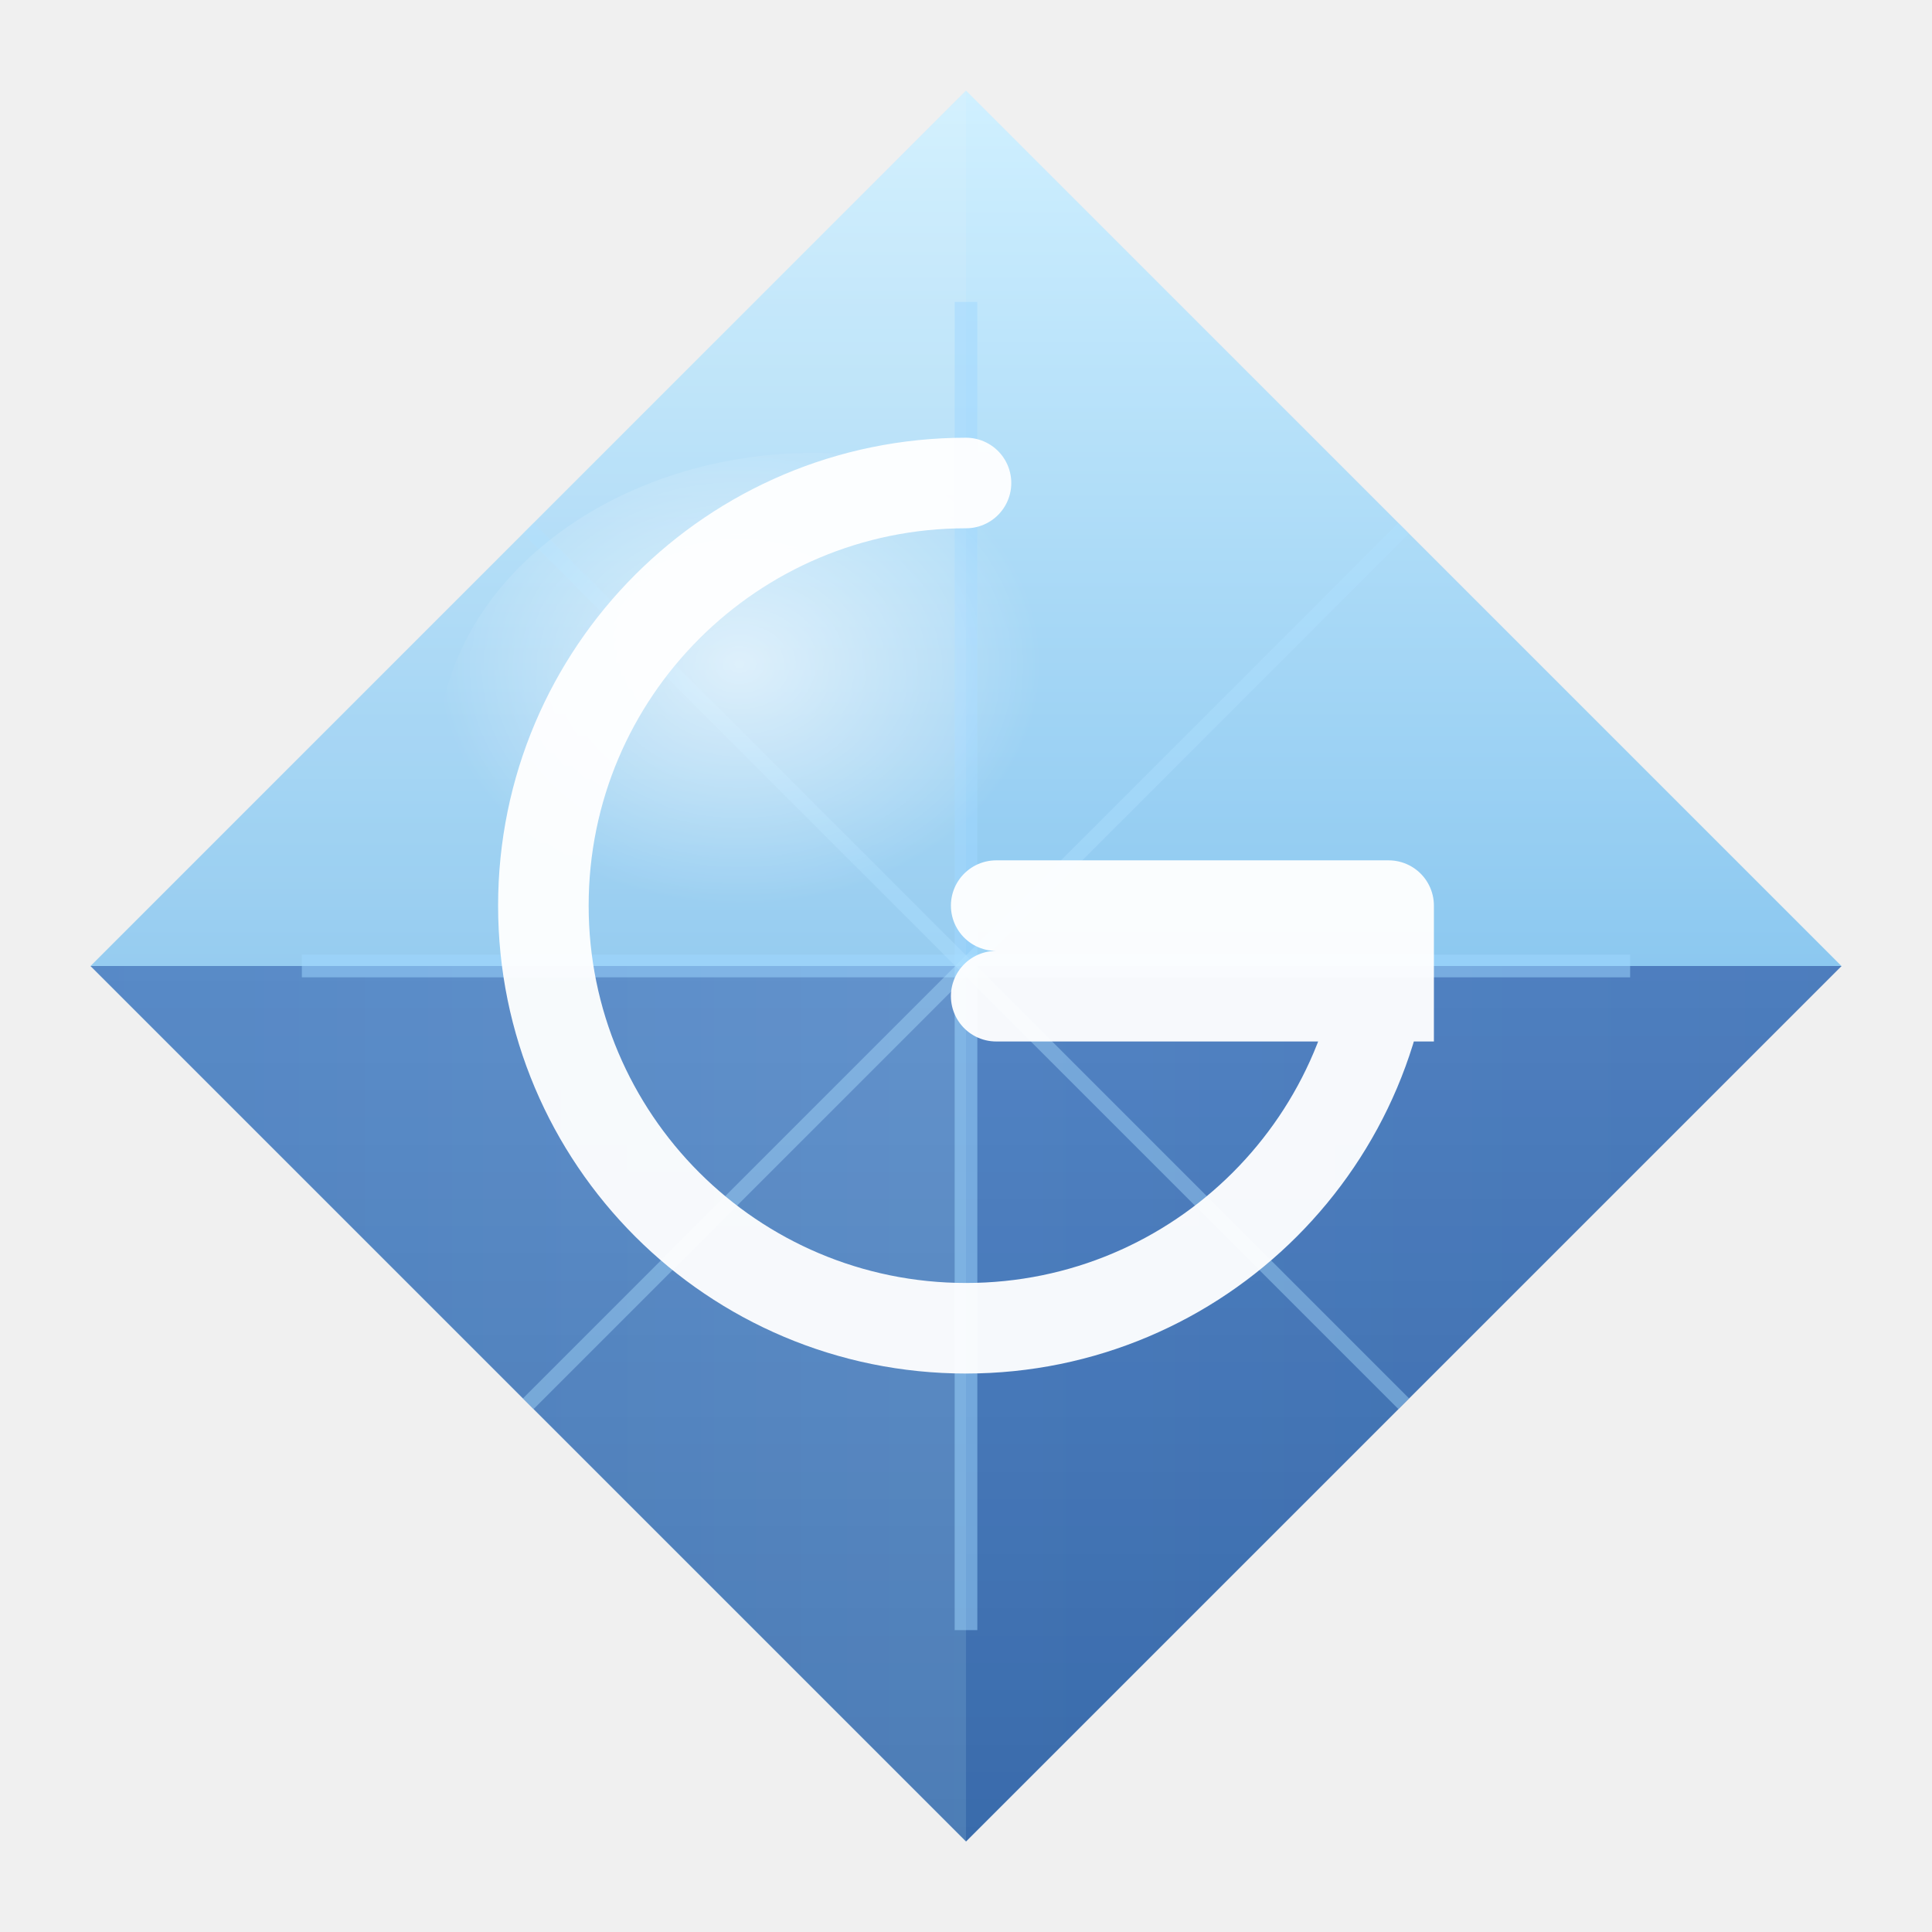
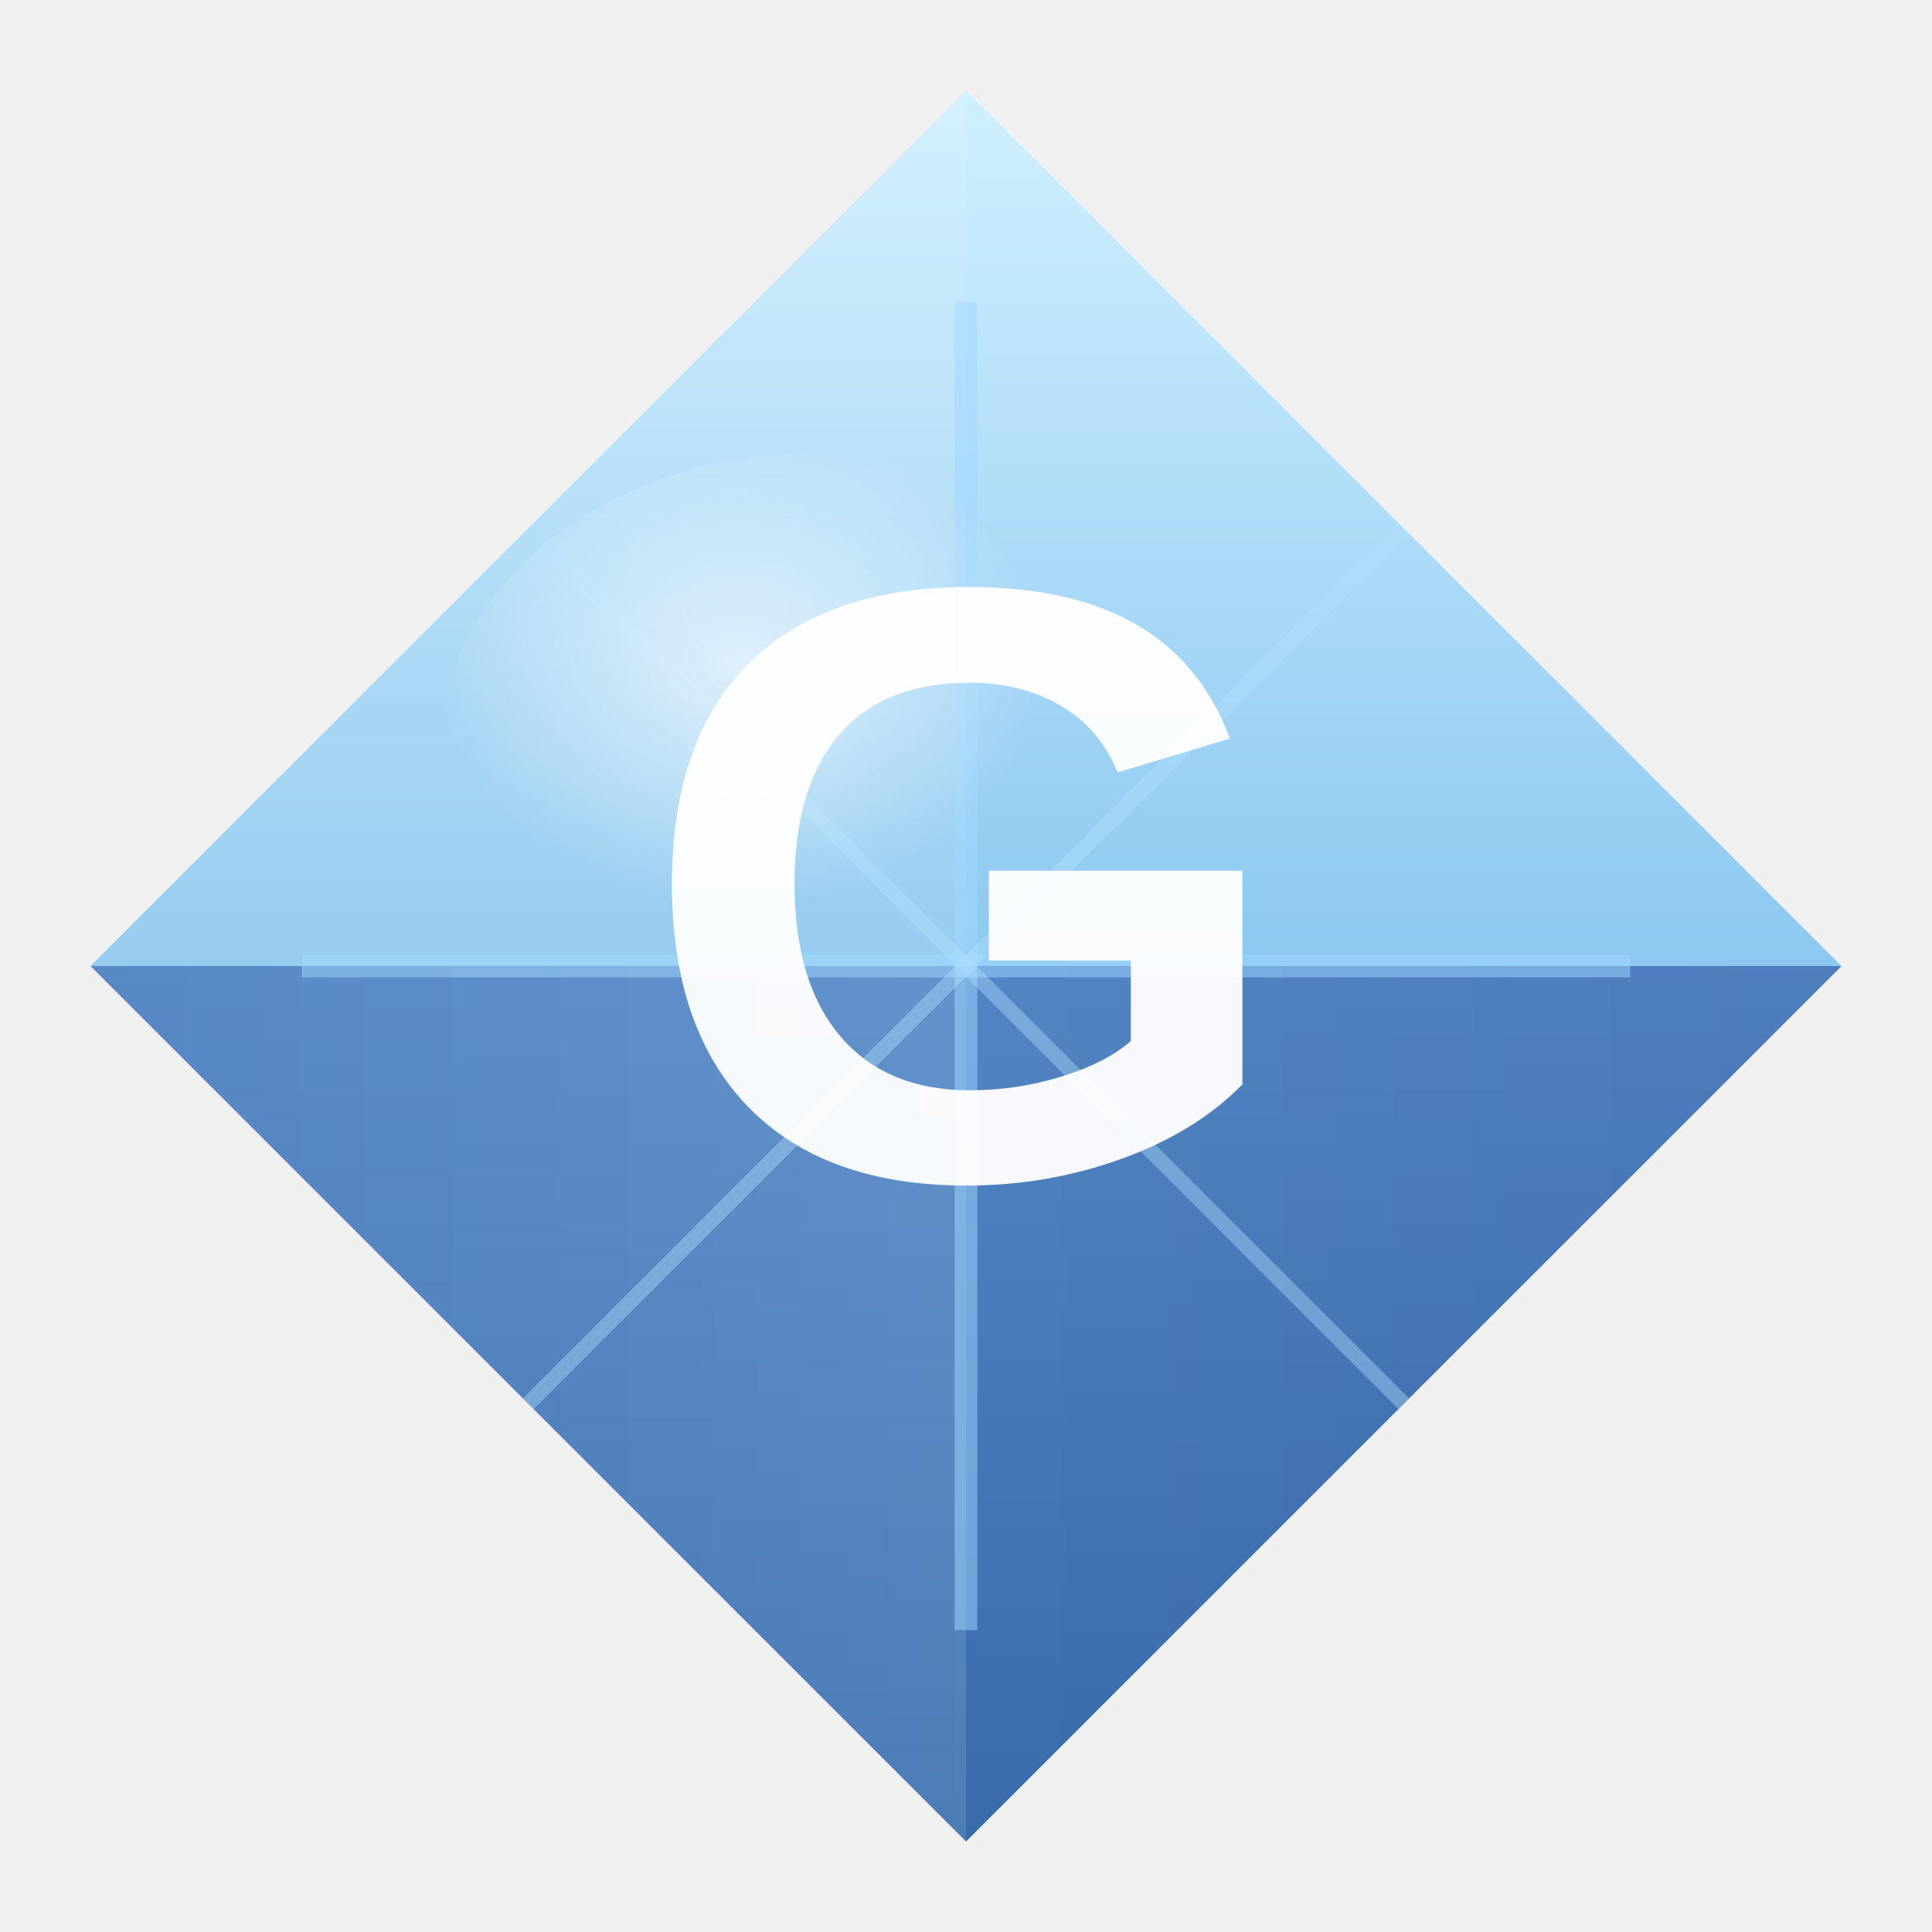
<svg xmlns="http://www.w3.org/2000/svg" viewBox="0 0 128 128">
  <defs>
    <linearGradient id="topFacet" x1="0%" y1="0%" x2="0%" y2="100%">
      <stop offset="0%" style="stop-color:#d0f0ff" />
      <stop offset="100%" style="stop-color:#8cc8f0" />
    </linearGradient>
    <linearGradient id="leftFacet" x1="0%" y1="0%" x2="100%" y2="0%">
      <stop offset="0%" style="stop-color:#5090d0" />
      <stop offset="100%" style="stop-color:#80b8e8" />
    </linearGradient>
    <linearGradient id="rightFacet" x1="0%" y1="0%" x2="100%" y2="0%">
      <stop offset="0%" style="stop-color:#6098d8" />
      <stop offset="100%" style="stop-color:#4070b0" />
    </linearGradient>
    <linearGradient id="bottomFacet" x1="0%" y1="0%" x2="0%" y2="100%">
      <stop offset="0%" style="stop-color:#5080c0" />
      <stop offset="100%" style="stop-color:#3060a0" />
    </linearGradient>
    <radialGradient id="highlight" cx="40%" cy="35%" r="40%">
      <stop offset="0%" style="stop-color:#ffffff;stop-opacity:0.6" />
      <stop offset="100%" style="stop-color:#ffffff;stop-opacity:0" />
    </radialGradient>
  </defs>
  <polygon points="64,6 122,64 64,64" fill="url(#topFacet)" />
  <polygon points="64,6 6,64 64,64" fill="url(#topFacet)" opacity="0.9" />
  <polygon points="6,64 64,64 64,122" fill="url(#leftFacet)" opacity="0.85" />
  <polygon points="122,64 64,64 64,122" fill="url(#rightFacet)" />
  <polygon points="64,64 6,64 64,122" fill="url(#bottomFacet)" opacity="0.7" />
  <polygon points="64,64 122,64 64,122" fill="url(#bottomFacet)" opacity="0.8" />
  <line x1="64" y1="20" x2="64" y2="108" stroke="#a0d8ff" stroke-width="1.5" opacity="0.5" />
  <line x1="20" y1="64" x2="108" y2="64" stroke="#a0d8ff" stroke-width="1.5" opacity="0.5" />
  <line x1="35" y1="35" x2="93" y2="93" stroke="#b0e0ff" stroke-width="1" opacity="0.4" />
  <line x1="93" y1="35" x2="35" y2="93" stroke="#b0e0ff" stroke-width="1" opacity="0.4" />
  <ellipse cx="54" cy="50" rx="25" ry="20" fill="url(#highlight)" />
-   <g fill="none" stroke="white" stroke-width="6" stroke-linecap="round" opacity="0.95">
-     <path d="M 64 32              A 28 28 0 1 0 64 88              A 28 28 0 0 0 92 60              M 92 60              L 92 66              L 66 66              M 66 60              L 92 60" />
-   </g>
+   <text x="64" y="78" font-family="Arial, sans-serif" font-size="56" font-weight="bold" fill="white" text-anchor="middle" opacity="0.95">G</text>
</svg>
